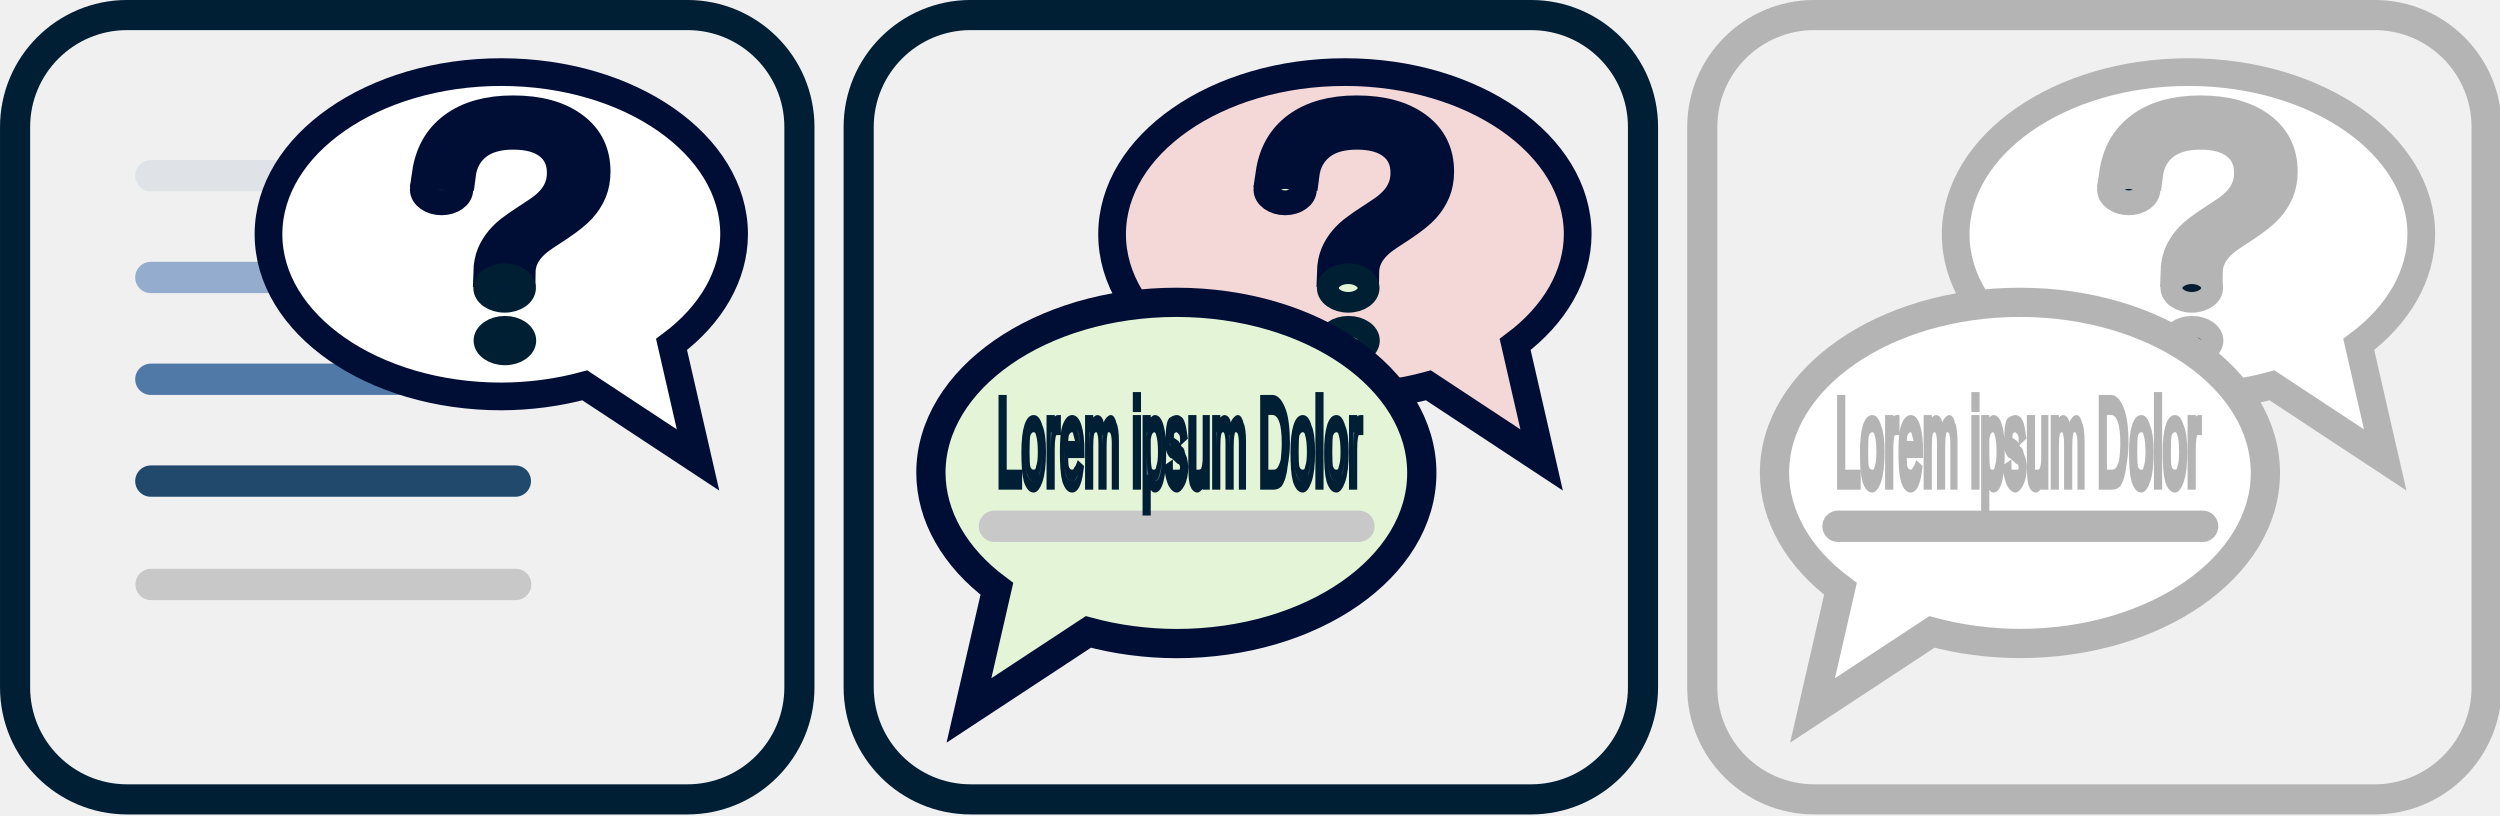
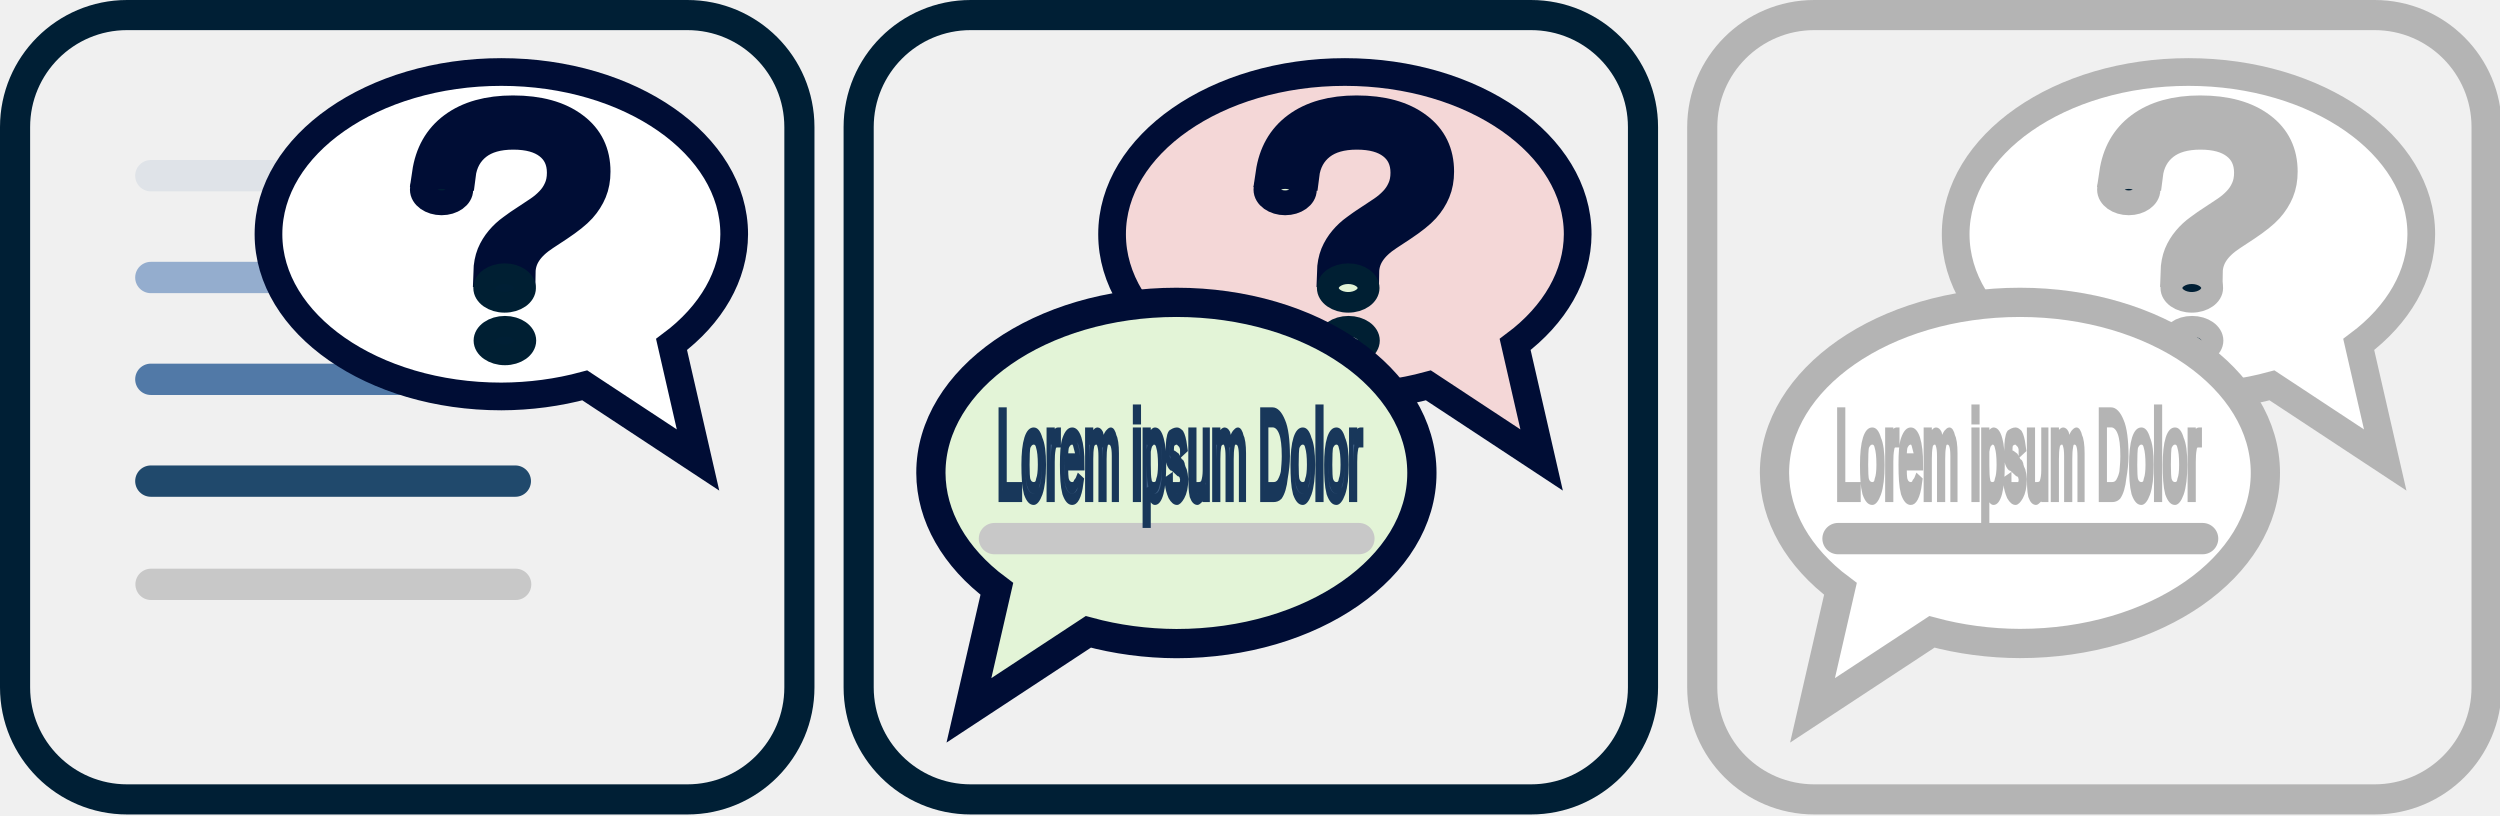
<svg xmlns="http://www.w3.org/2000/svg" width="22.739mm" height="7.418mm" viewBox="0 0 22.739 7.418" version="1.1" id="svg1">
  <defs id="defs1" />
-   <g id="layer1" transform="translate(-0.00487459,0.00482413)">
-     <path style="fill:#e3f4d7;fill-opacity:1;stroke:#20496c;stroke-width:0.285;stroke-linecap:round;stroke-dasharray:none;stroke-opacity:1" d="M 1.377,4.371 H 4.692" id="path28-2-19-3" />
-     <path style="fill:#e3f4d7;fill-opacity:1;stroke:#5179a7;stroke-width:0.285;stroke-linecap:round;stroke-dasharray:none;stroke-opacity:1" d="M 1.377,3.445 H 4.692" id="path28-2-19-3-5" />
-     <path style="fill:#e3f4d7;fill-opacity:1;stroke:#94adce;stroke-width:0.285;stroke-linecap:round;stroke-dasharray:none;stroke-opacity:1" d="M 1.377,2.519 H 4.692" id="path28-2-19-3-55" />
-     <path style="fill:#e3f4d7;fill-opacity:1;stroke:#dfe3e8;stroke-width:0.285;stroke-linecap:round;stroke-dasharray:none;stroke-opacity:1" d="M 1.377,1.593 H 4.692" id="path28-2-19-3-55-5" />
-     <rect style="fill:none;stroke-width:5;stroke-linecap:round" id="rect1" width="100.911" height="81.417" x="3.249" y="3.44" rx="1.058" />
-     <rect style="fill:none;stroke:#001f35;stroke-width:0.274;stroke-linecap:round;stroke-dasharray:none;stroke-opacity:1" id="rect2" width="7.134" height="7.134" x="0.142" y="0.132" rx="1.019" ry="1.019" />
-     <rect style="fill:none;stroke:#001f35;stroke-width:0.274;stroke-linecap:round;stroke-dasharray:none;stroke-opacity:1" id="rect2-2" width="7.134" height="7.134" x="7.815" y="0.132" rx="1.019" ry="1.019" />
-     <rect style="fill:none;stroke:#b4b4b4;stroke-width:0.274;stroke-linecap:round;stroke-dasharray:none;stroke-opacity:1" id="rect2-6" width="7.134" height="7.134" x="15.488" y="0.132" rx="1.019" ry="1.019" />
-     <path id="path25" style="fill:#ffffff;fill-opacity:1;stroke:#000d35;stroke-width:0.252;stroke-linecap:round;stroke-dasharray:none;stroke-opacity:1" d="M 4.565,0.651 A 2.118,1.475 0 0 0 2.447,2.126 2.118,1.475 0 0 0 4.565,3.601 2.118,1.475 0 0 0 5.324,3.5 L 6.354,4.179 6.113,3.128 A 2.118,1.475 0 0 0 6.682,2.126 2.118,1.475 0 0 0 4.565,0.651 Z" />
-     <g id="g27" transform="matrix(0.8572797,0,0,0.8089382,1.158735,-0.1355507)">
-       <path id="text26" style="font-size:3.613px;font-family:'Liberation Sans';-inkscape-font-specification:'Liberation Sans';fill:#ffffff;stroke:#000d35;stroke-width:0.339;stroke-linecap:round" d="m 4.02,1.428 c -0.252,0 -0.454,0.062 -0.607,0.187 -0.153,0.125 -0.244,0.303 -0.275,0.536 l 0.324,0.021 c 0.016,-0.143 0.073,-0.256 0.169,-0.339 0.096,-0.082 0.227,-0.123 0.391,-0.123 0.165,0 0.292,0.039 0.383,0.116 0.092,0.078 0.137,0.184 0.137,0.318 0,0.069 -0.011,0.13 -0.033,0.182 -0.021,0.052 -0.049,0.098 -0.085,0.139 -0.035,0.041 -0.076,0.079 -0.122,0.113 -0.045,0.033 -0.09,0.066 -0.137,0.1 -0.047,0.033 -0.094,0.068 -0.139,0.106 -0.046,0.036 -0.087,0.078 -0.123,0.125 -0.036,0.047 -0.067,0.101 -0.09,0.162 -0.022,0.061 -0.035,0.133 -0.037,0.214 h 0.309 c 0.001,-0.08 0.022,-0.154 0.063,-0.221 0.041,-0.068 0.104,-0.133 0.189,-0.194 L 4.479,2.767 c 0.109,-0.08 0.188,-0.149 0.236,-0.208 0.048,-0.059 0.085,-0.123 0.111,-0.192 0.026,-0.069 0.039,-0.148 0.039,-0.236 0,-0.22 -0.076,-0.392 -0.226,-0.515 C 4.489,1.491 4.283,1.428 4.02,1.428 Z" transform="scale(1.01922,0.9811425)" />
-       <ellipse style="fill:#001f35;fill-opacity:1;stroke:#000d35;stroke-width:0.279;stroke-linecap:round;stroke-dasharray:none;stroke-opacity:1" id="path26" cx="3.339" cy="2.294" rx="0.196" ry="0.148" />
-       <ellipse style="fill:#001f35;fill-opacity:1;stroke:#001f33;stroke-width:0.232;stroke-linecap:round;stroke-dasharray:none;stroke-opacity:1" id="path27" cx="4.008" cy="3.4" rx="0.216" ry="0.161" />
-       <ellipse style="fill:#001f35;fill-opacity:1;stroke:#001f33;stroke-width:0.232;stroke-linecap:round;stroke-dasharray:none;stroke-opacity:1" id="path27-5" cx="4.011" cy="3.991" rx="0.216" ry="0.161" />
-     </g>
-     <path id="path25-2" style="fill:#f4d7d7;fill-opacity:1;stroke:#000d35;stroke-width:0.252;stroke-linecap:round;stroke-dasharray:none;stroke-opacity:1" d="m 12.238,0.651 a 2.118,1.475 0 0 0 -2.118,1.475 2.118,1.475 0 0 0 2.118,1.475 2.118,1.475 0 0 0 0.759,-0.101 l 1.03,0.679 -0.241,-1.051 a 2.118,1.475 0 0 0 0.569,-1.002 2.118,1.475 0 0 0 -2.118,-1.475 z" />
-     <g id="g27-5" transform="matrix(0.8572748,0,0,0.8089384,8.831649,-0.1355508)" style="fill:#e3f4d7">
-       <path id="text26-5" style="font-size:3.613px;font-family:'Liberation Sans';-inkscape-font-specification:'Liberation Sans';fill:#e3f4d7;stroke:#000d35;stroke-width:0.339;stroke-linecap:round" d="m 4.02,1.428 c -0.252,0 -0.454,0.062 -0.607,0.187 -0.153,0.125 -0.244,0.303 -0.275,0.536 l 0.324,0.021 c 0.016,-0.143 0.073,-0.256 0.169,-0.339 0.096,-0.082 0.227,-0.123 0.391,-0.123 0.165,0 0.292,0.039 0.383,0.116 0.092,0.078 0.137,0.184 0.137,0.318 0,0.069 -0.011,0.13 -0.033,0.182 -0.021,0.052 -0.049,0.098 -0.085,0.139 -0.035,0.041 -0.076,0.079 -0.122,0.113 -0.045,0.033 -0.09,0.066 -0.137,0.1 -0.047,0.033 -0.094,0.068 -0.139,0.106 -0.046,0.036 -0.087,0.078 -0.123,0.125 -0.036,0.047 -0.067,0.101 -0.09,0.162 -0.022,0.061 -0.035,0.133 -0.037,0.214 h 0.309 c 0.001,-0.08 0.022,-0.154 0.063,-0.221 0.041,-0.068 0.104,-0.133 0.189,-0.194 L 4.479,2.767 c 0.109,-0.08 0.188,-0.149 0.236,-0.208 0.048,-0.059 0.085,-0.123 0.111,-0.192 0.026,-0.069 0.039,-0.148 0.039,-0.236 0,-0.22 -0.076,-0.392 -0.226,-0.515 C 4.489,1.491 4.283,1.428 4.02,1.428 Z" transform="scale(1.01922,0.9811425)" />
-       <ellipse style="fill:#e3f4d7;fill-opacity:1;stroke:#000d35;stroke-width:0.279;stroke-linecap:round;stroke-dasharray:none;stroke-opacity:1" id="path26-7" cx="3.339" cy="2.294" rx="0.196" ry="0.148" />
-       <ellipse style="fill:#e3f4d7;fill-opacity:1;stroke:#001f33;stroke-width:0.232;stroke-linecap:round;stroke-dasharray:none;stroke-opacity:1" id="path27-9" cx="4.008" cy="3.4" rx="0.216" ry="0.161" />
-       <ellipse style="fill:#e3f4d7;fill-opacity:1;stroke:#001f33;stroke-width:0.232;stroke-linecap:round;stroke-dasharray:none;stroke-opacity:1" id="path27-5-3" cx="4.011" cy="3.991" rx="0.216" ry="0.161" />
-     </g>
-     <path id="path25-3-6" style="fill:#e3f4d7;fill-opacity:1;stroke:#000d35;stroke-width:0.266;stroke-linecap:round;stroke-dasharray:none;stroke-opacity:1" d="m 10.704,2.745 a 2.233,1.551 0 0 1 2.233,1.552 2.233,1.551 0 0 1 -2.233,1.552 A 2.233,1.551 0 0 1 9.904,5.743 L 8.818,6.457 9.072,5.351 A 2.233,1.551 0 0 1 8.472,4.297 2.233,1.551 0 0 1 10.704,2.745 Z" />
-     <path style="fill:#e3f4d7;fill-opacity:1;stroke:#c8c8c8;stroke-width:0.285;stroke-linecap:round;stroke-dasharray:none;stroke-opacity:1" d="M 9.05,4.782 H 12.365" id="path28-2" />
-     <path style="fill:#e3f4d7;fill-opacity:1;stroke:#c8c8c8;stroke-width:0.285;stroke-linecap:round;stroke-dasharray:none;stroke-opacity:1" d="M 1.379,5.311 H 4.695" id="path28-2-19" />
-     <text xml:space="preserve" style="font-style:normal;font-variant:normal;font-weight:normal;font-stretch:normal;font-size:0.657px;font-family:'Liberation Sans Narrow';-inkscape-font-specification:'Liberation Sans Narrow';mix-blend-mode:darken;fill:#e3f4d7;fill-opacity:1;stroke:#c8c8c8;stroke-width:0.062;stroke-linecap:round;stroke-dasharray:none;stroke-opacity:1" x="15.184" y="2.631" id="text28-4" transform="scale(0.5978575,1.672639)">
-       <tspan id="tspan28-2" style="font-style:normal;font-variant:normal;font-weight:normal;font-stretch:normal;font-family:Arial;-inkscape-font-specification:Arial;fill:#3f5f84;fill-opacity:1;stroke:#001f35;stroke-width:0.062;stroke-opacity:1" x="15.184" y="2.631">Lorem ipsum Dolor</tspan>
-     </text>
-     <path style="fill:none;stroke:none;stroke-width:0.132;stroke-linecap:round;stroke-dasharray:none;stroke-opacity:1" d="M 16.779,6.27 20.246,6.256 Z" id="path17-4" />
-     <path id="path25-2-6" style="fill:#ffffff;fill-opacity:1;stroke:#b4b4b4;stroke-width:0.252;stroke-linecap:round;stroke-dasharray:none;stroke-opacity:1" d="m 19.911,0.651 a 2.118,1.475 0 0 0 -2.118,1.475 2.118,1.475 0 0 0 2.118,1.475 2.118,1.475 0 0 0 0.759,-0.101 l 1.03,0.679 -0.241,-1.051 a 2.118,1.475 0 0 0 0.569,-1.002 2.118,1.475 0 0 0 -2.118,-1.475 z" />
-     <g id="g27-5-2" transform="matrix(0.8572748,0,0,0.8089384,16.50457,-0.1355508)" style="stroke:#b4b4b4;stroke-opacity:1">
-       <path id="text26-5-5" style="font-size:3.613px;font-family:'Liberation Sans';-inkscape-font-specification:'Liberation Sans';fill:#ffffff;stroke:#b4b4b4;stroke-width:0.339;stroke-linecap:round;stroke-opacity:1" d="m 4.02,1.428 c -0.252,0 -0.454,0.062 -0.607,0.187 -0.153,0.125 -0.244,0.303 -0.275,0.536 l 0.324,0.021 c 0.016,-0.143 0.073,-0.256 0.169,-0.339 0.096,-0.082 0.227,-0.123 0.391,-0.123 0.165,0 0.292,0.039 0.383,0.116 0.092,0.078 0.137,0.184 0.137,0.318 0,0.069 -0.011,0.13 -0.033,0.182 -0.021,0.052 -0.049,0.098 -0.085,0.139 -0.035,0.041 -0.076,0.079 -0.122,0.113 -0.045,0.033 -0.09,0.066 -0.137,0.1 -0.047,0.033 -0.094,0.068 -0.139,0.106 -0.046,0.036 -0.087,0.078 -0.123,0.125 -0.036,0.047 -0.067,0.101 -0.09,0.162 -0.022,0.061 -0.035,0.133 -0.037,0.214 h 0.309 c 0.001,-0.08 0.022,-0.154 0.063,-0.221 0.041,-0.068 0.104,-0.133 0.189,-0.194 L 4.479,2.767 c 0.109,-0.08 0.188,-0.149 0.236,-0.208 0.048,-0.059 0.085,-0.123 0.111,-0.192 0.026,-0.069 0.039,-0.148 0.039,-0.236 0,-0.22 -0.076,-0.392 -0.226,-0.515 C 4.489,1.491 4.283,1.428 4.02,1.428 Z" transform="scale(1.01922,0.9811425)" />
-       <ellipse style="fill:#001f35;fill-opacity:1;stroke:#b4b4b4;stroke-width:0.279;stroke-linecap:round;stroke-dasharray:none;stroke-opacity:1" id="path26-7-2" cx="3.339" cy="2.294" rx="0.196" ry="0.148" />
-       <ellipse style="fill:#001f35;fill-opacity:1;stroke:#b4b4b4;stroke-width:0.232;stroke-linecap:round;stroke-dasharray:none;stroke-opacity:1" id="path27-9-4" cx="4.008" cy="3.4" rx="0.216" ry="0.161" />
-       <ellipse style="fill:#001f35;fill-opacity:1;stroke:#b4b4b4;stroke-width:0.232;stroke-linecap:round;stroke-dasharray:none;stroke-opacity:1" id="path27-5-3-9" cx="4.011" cy="3.991" rx="0.216" ry="0.161" />
-     </g>
-     <path id="path25-3-6-5" style="fill:#ffffff;fill-opacity:1;stroke:#b4b4b4;stroke-width:0.266;stroke-linecap:round;stroke-dasharray:none;stroke-opacity:1" d="M 18.377,2.745 A 2.233,1.551 0 0 1 20.61,4.297 2.233,1.551 0 0 1 18.377,5.848 2.233,1.551 0 0 1 17.577,5.743 L 16.491,6.457 16.745,5.351 a 2.233,1.551 0 0 1 -0.6,-1.054 2.233,1.551 0 0 1 2.232,-1.552 z" />
-     <text xml:space="preserve" style="font-style:normal;font-variant:normal;font-weight:normal;font-stretch:normal;font-size:0.657px;font-family:'Liberation Sans Narrow';-inkscape-font-specification:'Liberation Sans Narrow';mix-blend-mode:darken;fill:#b4b4b4;fill-opacity:1;stroke:#b4b4b4;stroke-width:0.062;stroke-linecap:round;stroke-dasharray:none;stroke-opacity:1" x="27.942" y="2.631" id="text28-4-6" transform="scale(0.5978576,1.672639)">
-       <tspan id="tspan28-2-8" style="font-style:normal;font-variant:normal;font-weight:normal;font-stretch:normal;font-family:Arial;-inkscape-font-specification:Arial;fill:#b4b4b4;fill-opacity:1;stroke:#b4b4b4;stroke-width:0.062;stroke-opacity:1" x="27.942" y="2.631">Lorem ipsum Dolor</tspan>
-     </text>
-     <path style="fill:#001f35;fill-opacity:1;stroke:#b4b4b4;stroke-width:0.285;stroke-linecap:round;stroke-dasharray:none;stroke-opacity:1" d="m 16.723,4.782 h 3.316" id="path28-2-1" />
+   <path style="fill:#e3f4d7;fill-opacity:1;stroke:#20496c;stroke-width:0.285;stroke-linecap:round;stroke-dasharray:none;stroke-opacity:1" d="M 1.372,4.376 H 4.687" id="path28-2-19-3" />
+   <path style="fill:#e3f4d7;fill-opacity:1;stroke:#5179a7;stroke-width:0.285;stroke-linecap:round;stroke-dasharray:none;stroke-opacity:1" d="M 1.372,3.45 H 4.687" id="path28-2-19-3-5" />
+   <path style="fill:#e3f4d7;fill-opacity:1;stroke:#94adce;stroke-width:0.285;stroke-linecap:round;stroke-dasharray:none;stroke-opacity:1" d="M 1.372,2.524 H 4.687" id="path28-2-19-3-55" />
+   <path style="fill:#e3f4d7;fill-opacity:1;stroke:#dfe3e8;stroke-width:0.285;stroke-linecap:round;stroke-dasharray:none;stroke-opacity:1" d="M 1.372,1.598 H 4.687" id="path28-2-19-3-55-5" />
+   <rect style="fill:none;stroke-width:5;stroke-linecap:round" id="rect1" width="100.911" height="81.417" x="3.244" y="3.445" rx="1.058" />
+   <rect style="fill:none;stroke:#001f35;stroke-width:0.274;stroke-linecap:round;stroke-dasharray:none;stroke-opacity:1" id="rect2" width="7.134" height="7.134" x="0.137" y="0.137" rx="1.019" ry="1.019" />
+   <rect style="fill:none;stroke:#001f35;stroke-width:0.274;stroke-linecap:round;stroke-dasharray:none;stroke-opacity:1" id="rect2-2" width="7.134" height="7.134" x="7.81" y="0.137" rx="1.019" ry="1.019" />
+   <rect style="fill:none;stroke:#b4b4b4;stroke-width:0.274;stroke-linecap:round;stroke-dasharray:none;stroke-opacity:1" id="rect2-6" width="7.134" height="7.134" x="15.483" y="0.137" rx="1.019" ry="1.019" />
+   <path id="path25" style="fill:#ffffff;fill-opacity:1;stroke:#000d35;stroke-width:0.252;stroke-linecap:round;stroke-dasharray:none;stroke-opacity:1" d="M 4.56,0.655 A 2.118,1.475 0 0 0 2.442,2.131 2.118,1.475 0 0 0 4.56,3.606 2.118,1.475 0 0 0 5.319,3.505 L 6.349,4.184 6.108,3.133 A 2.118,1.475 0 0 0 6.678,2.131 2.118,1.475 0 0 0 4.56,0.655 Z" />
+   <g id="g27" transform="matrix(0.8572797,0,0,0.8089382,1.15386,-0.1307265)">
+     <path id="text26" style="font-size:3.613px;font-family:'Liberation Sans';-inkscape-font-specification:'Liberation Sans';fill:#ffffff;stroke:#000d35;stroke-width:0.339;stroke-linecap:round" d="m 4.02,1.428 c -0.252,0 -0.454,0.062 -0.607,0.187 -0.153,0.125 -0.244,0.303 -0.275,0.536 l 0.324,0.021 c 0.016,-0.143 0.073,-0.256 0.169,-0.339 0.096,-0.082 0.227,-0.123 0.391,-0.123 0.165,0 0.292,0.039 0.383,0.116 0.092,0.078 0.137,0.184 0.137,0.318 0,0.069 -0.011,0.13 -0.033,0.182 -0.021,0.052 -0.049,0.098 -0.085,0.139 -0.035,0.041 -0.076,0.079 -0.122,0.113 -0.045,0.033 -0.09,0.066 -0.137,0.1 -0.047,0.033 -0.094,0.068 -0.139,0.106 -0.046,0.036 -0.087,0.078 -0.123,0.125 -0.036,0.047 -0.067,0.101 -0.09,0.162 -0.022,0.061 -0.035,0.133 -0.037,0.214 h 0.309 c 0.001,-0.08 0.022,-0.154 0.063,-0.221 0.041,-0.068 0.104,-0.133 0.189,-0.194 L 4.479,2.767 c 0.109,-0.08 0.188,-0.149 0.236,-0.208 0.048,-0.059 0.085,-0.123 0.111,-0.192 0.026,-0.069 0.039,-0.148 0.039,-0.236 0,-0.22 -0.076,-0.392 -0.226,-0.515 C 4.489,1.491 4.283,1.428 4.02,1.428 Z" transform="scale(1.01922,0.9811425)" />
+     <ellipse style="fill:#001f35;fill-opacity:1;stroke:#000d35;stroke-width:0.279;stroke-linecap:round;stroke-dasharray:none;stroke-opacity:1" id="path26" cx="3.339" cy="2.294" rx="0.196" ry="0.148" />
+     <ellipse style="fill:#001f35;fill-opacity:1;stroke:#001f33;stroke-width:0.232;stroke-linecap:round;stroke-dasharray:none;stroke-opacity:1" id="path27" cx="4.008" cy="3.4" rx="0.216" ry="0.161" />
+     <ellipse style="fill:#001f35;fill-opacity:1;stroke:#001f33;stroke-width:0.232;stroke-linecap:round;stroke-dasharray:none;stroke-opacity:1" id="path27-5" cx="4.011" cy="3.991" rx="0.216" ry="0.161" />
  </g>
+   <path id="path25-2" style="fill:#f4d7d7;fill-opacity:1;stroke:#000d35;stroke-width:0.252;stroke-linecap:round;stroke-dasharray:none;stroke-opacity:1" d="M 12.233,0.655 A 2.118,1.475 0 0 0 10.115,2.131 2.118,1.475 0 0 0 12.233,3.606 2.118,1.475 0 0 0 12.992,3.505 L 14.022,4.184 13.781,3.133 A 2.118,1.475 0 0 0 14.35,2.131 2.118,1.475 0 0 0 12.233,0.655 Z" />
+   <g id="g27-5" transform="matrix(0.8572748,0,0,0.8089384,8.826774,-0.1307267)" style="fill:#e3f4d7">
+     <path id="text26-5" style="font-size:3.613px;font-family:'Liberation Sans';-inkscape-font-specification:'Liberation Sans';fill:#e3f4d7;stroke:#000d35;stroke-width:0.339;stroke-linecap:round" d="m 4.02,1.428 c -0.252,0 -0.454,0.062 -0.607,0.187 -0.153,0.125 -0.244,0.303 -0.275,0.536 l 0.324,0.021 c 0.016,-0.143 0.073,-0.256 0.169,-0.339 0.096,-0.082 0.227,-0.123 0.391,-0.123 0.165,0 0.292,0.039 0.383,0.116 0.092,0.078 0.137,0.184 0.137,0.318 0,0.069 -0.011,0.13 -0.033,0.182 -0.021,0.052 -0.049,0.098 -0.085,0.139 -0.035,0.041 -0.076,0.079 -0.122,0.113 -0.045,0.033 -0.09,0.066 -0.137,0.1 -0.047,0.033 -0.094,0.068 -0.139,0.106 -0.046,0.036 -0.087,0.078 -0.123,0.125 -0.036,0.047 -0.067,0.101 -0.09,0.162 -0.022,0.061 -0.035,0.133 -0.037,0.214 h 0.309 c 0.001,-0.08 0.022,-0.154 0.063,-0.221 0.041,-0.068 0.104,-0.133 0.189,-0.194 L 4.479,2.767 c 0.109,-0.08 0.188,-0.149 0.236,-0.208 0.048,-0.059 0.085,-0.123 0.111,-0.192 0.026,-0.069 0.039,-0.148 0.039,-0.236 0,-0.22 -0.076,-0.392 -0.226,-0.515 C 4.489,1.491 4.283,1.428 4.02,1.428 Z" transform="scale(1.01922,0.9811425)" />
+     <ellipse style="fill:#e3f4d7;fill-opacity:1;stroke:#000d35;stroke-width:0.279;stroke-linecap:round;stroke-dasharray:none;stroke-opacity:1" id="path26-7" cx="3.339" cy="2.294" rx="0.196" ry="0.148" />
+     <ellipse style="fill:#e3f4d7;fill-opacity:1;stroke:#001f33;stroke-width:0.232;stroke-linecap:round;stroke-dasharray:none;stroke-opacity:1" id="path27-9" cx="4.008" cy="3.4" rx="0.216" ry="0.161" />
+     <ellipse style="fill:#e3f4d7;fill-opacity:1;stroke:#001f33;stroke-width:0.232;stroke-linecap:round;stroke-dasharray:none;stroke-opacity:1" id="path27-5-3" cx="4.011" cy="3.991" rx="0.216" ry="0.161" />
+   </g>
+   <path id="path25-3-6" style="fill:#e3f4d7;fill-opacity:1;stroke:#000d35;stroke-width:0.266;stroke-linecap:round;stroke-dasharray:none;stroke-opacity:1" d="m 10.7,2.75 a 2.233,1.551 0 0 1 2.233,1.552 2.233,1.551 0 0 1 -2.233,1.552 A 2.233,1.551 0 0 1 9.899,5.747 L 8.813,6.461 9.067,5.356 A 2.233,1.551 0 0 1 8.467,4.302 2.233,1.551 0 0 1 10.7,2.75 Z" />
+   <path style="fill:#e3f4d7;fill-opacity:1;stroke:#c8c8c8;stroke-width:0.285;stroke-linecap:round;stroke-dasharray:none;stroke-opacity:1" d="M 9.045,4.899 H 12.36" id="path28-2" />
+   <path style="fill:#e3f4d7;fill-opacity:1;stroke:#c8c8c8;stroke-width:0.285;stroke-linecap:round;stroke-dasharray:none;stroke-opacity:1" d="M 1.374,5.315 H 4.69" id="path28-2-19" />
+   <text xml:space="preserve" style="font-style:normal;font-variant:normal;font-weight:normal;font-stretch:normal;font-size:0.657px;font-family:'Liberation Sans Narrow';-inkscape-font-specification:'Liberation Sans Narrow';mix-blend-mode:darken;fill:#e3f4d7;fill-opacity:1;stroke:#c8c8c8;stroke-width:0.062;stroke-linecap:round;stroke-dasharray:none;stroke-opacity:1" x="15.176" y="2.701" id="text28-4" transform="scale(0.5978576,1.672639)">
+     <tspan id="tspan28-2" style="font-style:normal;font-variant:normal;font-weight:normal;font-stretch:normal;font-family:Arial;-inkscape-font-specification:Arial;opacity:0.8;fill:#3f5f84;fill-opacity:1;stroke:#18375a;stroke-width:0.062;stroke-opacity:1" x="15.176" y="2.701">Lorem ipsum Dolor</tspan>
+   </text>
+   <path style="fill:none;stroke:none;stroke-width:0.132;stroke-linecap:round;stroke-dasharray:none;stroke-opacity:1" d="m 16.774,6.275 3.468,-0.014 z" id="path17-4" />
+   <path id="path25-2-6" style="fill:#ffffff;fill-opacity:1;stroke:#b4b4b4;stroke-width:0.252;stroke-linecap:round;stroke-dasharray:none;stroke-opacity:1" d="M 19.906,0.655 A 2.118,1.475 0 0 0 17.788,2.131 2.118,1.475 0 0 0 19.906,3.606 2.118,1.475 0 0 0 20.665,3.505 L 21.695,4.184 21.454,3.133 A 2.118,1.475 0 0 0 22.023,2.131 2.118,1.475 0 0 0 19.906,0.655 Z" />
+   <g id="g27-5-2" transform="matrix(0.8572748,0,0,0.8089384,16.49969,-0.1307267)" style="stroke:#b4b4b4;stroke-opacity:1">
+     <path id="text26-5-5" style="font-size:3.613px;font-family:'Liberation Sans';-inkscape-font-specification:'Liberation Sans';fill:#ffffff;stroke:#b4b4b4;stroke-width:0.339;stroke-linecap:round;stroke-opacity:1" d="m 4.02,1.428 c -0.252,0 -0.454,0.062 -0.607,0.187 -0.153,0.125 -0.244,0.303 -0.275,0.536 l 0.324,0.021 c 0.016,-0.143 0.073,-0.256 0.169,-0.339 0.096,-0.082 0.227,-0.123 0.391,-0.123 0.165,0 0.292,0.039 0.383,0.116 0.092,0.078 0.137,0.184 0.137,0.318 0,0.069 -0.011,0.13 -0.033,0.182 -0.021,0.052 -0.049,0.098 -0.085,0.139 -0.035,0.041 -0.076,0.079 -0.122,0.113 -0.045,0.033 -0.09,0.066 -0.137,0.1 -0.047,0.033 -0.094,0.068 -0.139,0.106 -0.046,0.036 -0.087,0.078 -0.123,0.125 -0.036,0.047 -0.067,0.101 -0.09,0.162 -0.022,0.061 -0.035,0.133 -0.037,0.214 h 0.309 c 0.001,-0.08 0.022,-0.154 0.063,-0.221 0.041,-0.068 0.104,-0.133 0.189,-0.194 L 4.479,2.767 c 0.109,-0.08 0.188,-0.149 0.236,-0.208 0.048,-0.059 0.085,-0.123 0.111,-0.192 0.026,-0.069 0.039,-0.148 0.039,-0.236 0,-0.22 -0.076,-0.392 -0.226,-0.515 C 4.489,1.491 4.283,1.428 4.02,1.428 Z" transform="scale(1.01922,0.9811425)" />
+     <ellipse style="fill:#001f35;fill-opacity:1;stroke:#b4b4b4;stroke-width:0.279;stroke-linecap:round;stroke-dasharray:none;stroke-opacity:1" id="path26-7-2" cx="3.339" cy="2.294" rx="0.196" ry="0.148" />
+     <ellipse style="fill:#001f35;fill-opacity:1;stroke:#b4b4b4;stroke-width:0.232;stroke-linecap:round;stroke-dasharray:none;stroke-opacity:1" id="path27-9-4" cx="4.008" cy="3.4" rx="0.216" ry="0.161" />
+     <ellipse style="fill:#001f35;fill-opacity:1;stroke:#b4b4b4;stroke-width:0.232;stroke-linecap:round;stroke-dasharray:none;stroke-opacity:1" id="path27-5-3-9" cx="4.011" cy="3.991" rx="0.216" ry="0.161" />
+   </g>
+   <path id="path25-3-6-5" style="fill:#ffffff;fill-opacity:1;stroke:#b4b4b4;stroke-width:0.266;stroke-linecap:round;stroke-dasharray:none;stroke-opacity:1" d="M 18.373,2.75 A 2.233,1.551 0 0 1 20.605,4.302 2.233,1.551 0 0 1 18.373,5.853 2.233,1.551 0 0 1 17.572,5.747 l -1.086,0.714 0.254,-1.105 a 2.233,1.551 0 0 1 -0.6,-1.054 2.233,1.551 0 0 1 2.232,-1.552 z" />
+   <text xml:space="preserve" style="font-style:normal;font-variant:normal;font-weight:normal;font-stretch:normal;font-size:0.657px;font-family:'Liberation Sans Narrow';-inkscape-font-specification:'Liberation Sans Narrow';mix-blend-mode:darken;fill:#b4b4b4;fill-opacity:1;stroke:#b4b4b4;stroke-width:0.062;stroke-linecap:round;stroke-dasharray:none;stroke-opacity:1" x="27.934" y="2.701" id="text28-4-6" transform="scale(0.5978576,1.672639)">
+     <tspan id="tspan28-2-8" style="font-style:normal;font-variant:normal;font-weight:normal;font-stretch:normal;font-family:Arial;-inkscape-font-specification:Arial;fill:#b4b4b4;fill-opacity:1;stroke:#b4b4b4;stroke-width:0.062;stroke-opacity:1" x="27.934" y="2.701">Lorem ipsum Dolor</tspan>
+   </text>
+   <path style="fill:#001f35;fill-opacity:1;stroke:#b4b4b4;stroke-width:0.285;stroke-linecap:round;stroke-dasharray:none;stroke-opacity:1" d="m 16.718,4.899 h 3.316" id="path28-2-1" />
</svg>
